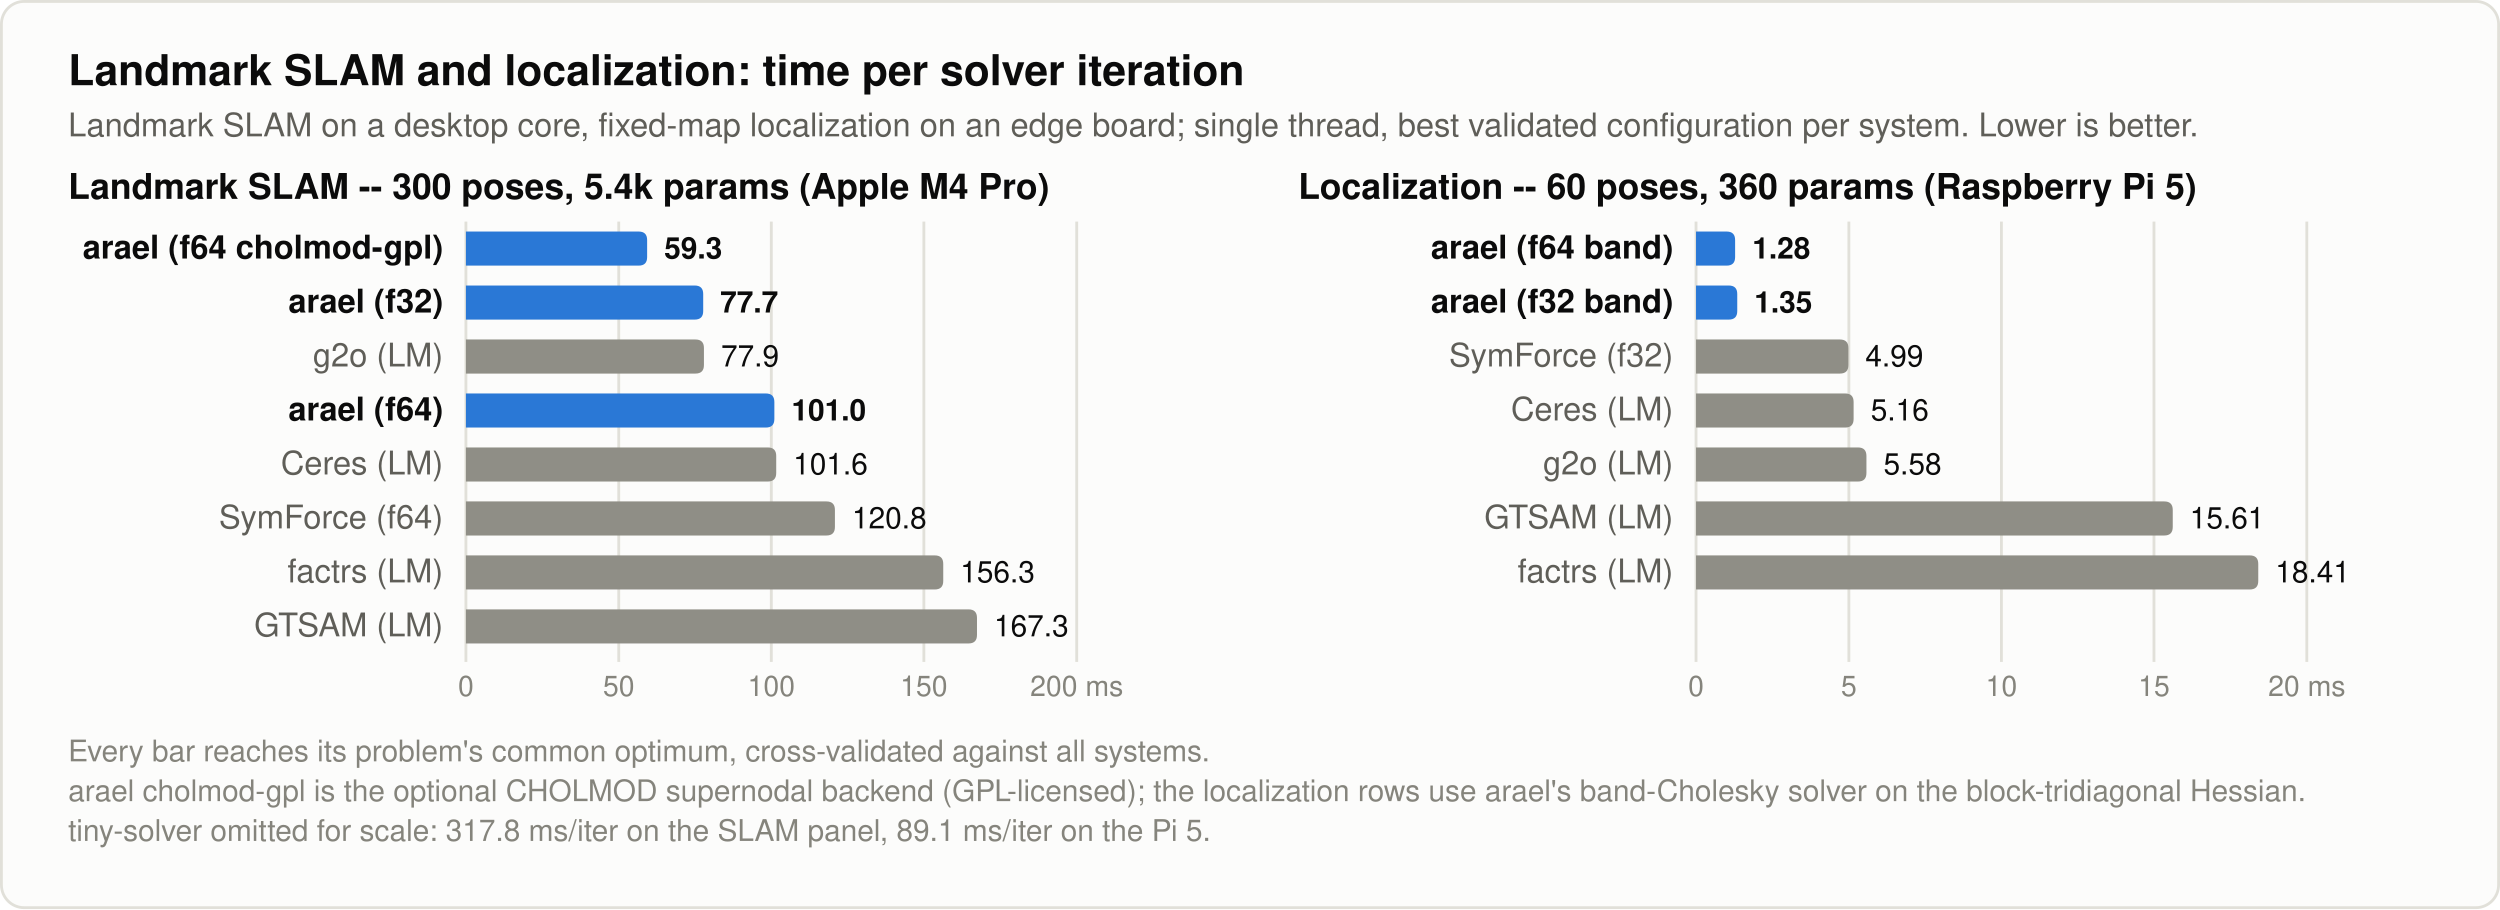
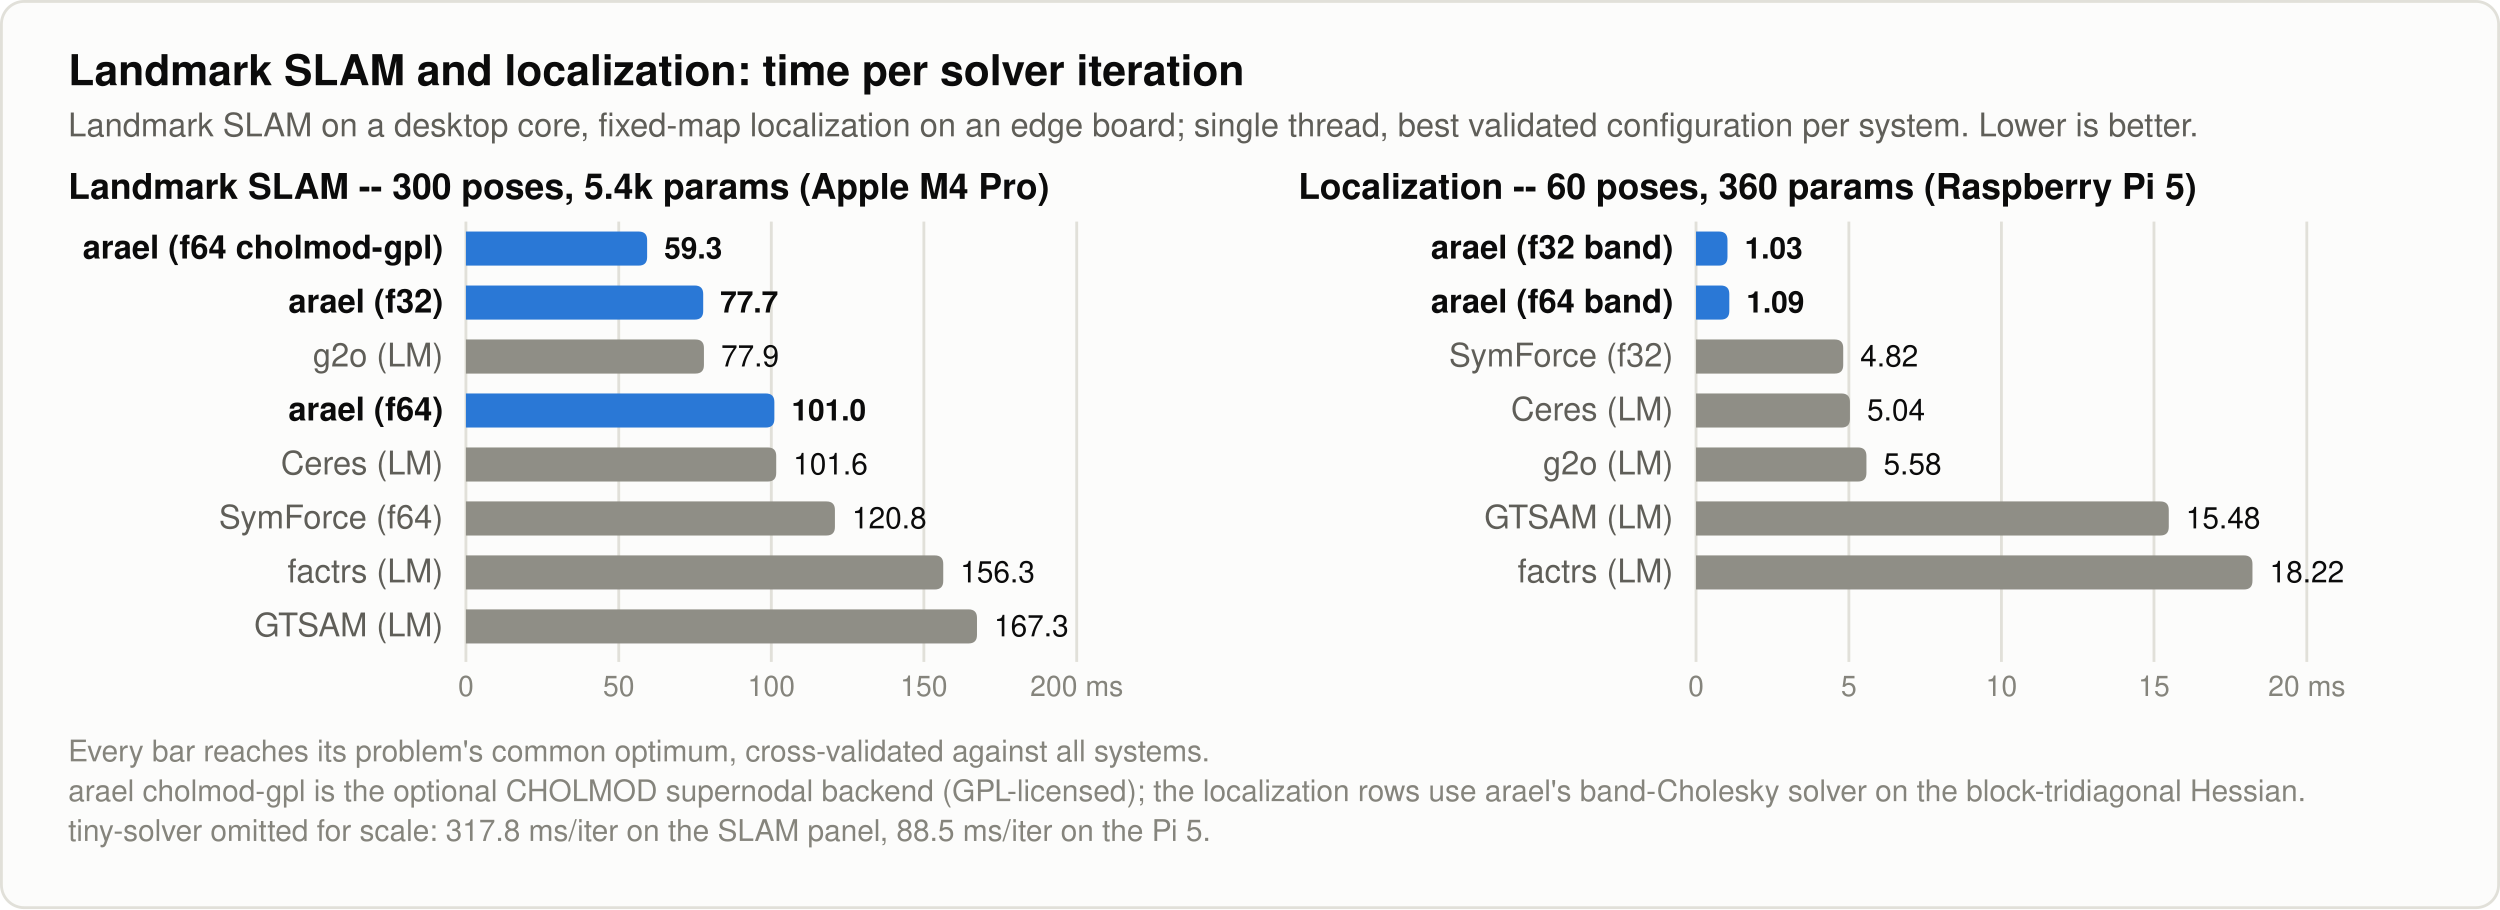
<svg xmlns="http://www.w3.org/2000/svg" width="880" height="320" viewBox="0 0 880 320" font-family="ui-sans-serif, system-ui, -apple-system, 'Segoe UI', Helvetica, Arial, sans-serif">
  <rect x="0.5" y="0.5" width="879" height="319" rx="8" fill="#fcfcfb" stroke="#e1e0d9" />
  <text x="24" y="30" font-size="15" font-weight="600" fill="#0b0b0b">Landmark SLAM and localization: time per solver iteration</text>
  <text x="24" y="48" font-size="11.5" fill="#5f5e58">Landmark SLAM on a desktop core, fixed-map localization on an edge board; single thread, best validated configuration per system. Lower is better.</text>
  <text x="24" y="70" font-size="12.5" font-weight="600" fill="#0b0b0b">Landmark SLAM -- 300 poses, 5.4k params (Apple M4 Pro)</text>
  <line x1="164.0" y1="78" x2="164.0" y2="233" stroke="#e1e0d9" stroke-width="1" />
  <text x="164.0" y="245" font-size="10" text-anchor="middle" fill="#85847c">0</text>
  <line x1="217.8" y1="78" x2="217.8" y2="233" stroke="#e1e0d9" stroke-width="1" />
  <text x="217.8" y="245" font-size="10" text-anchor="middle" fill="#85847c">50</text>
  <line x1="271.5" y1="78" x2="271.5" y2="233" stroke="#e1e0d9" stroke-width="1" />
  <text x="271.5" y="245" font-size="10" text-anchor="middle" fill="#85847c">100</text>
  <line x1="325.2" y1="78" x2="325.2" y2="233" stroke="#e1e0d9" stroke-width="1" />
  <text x="325.2" y="245" font-size="10" text-anchor="middle" fill="#85847c">150</text>
  <line x1="379.0" y1="78" x2="379.0" y2="233" stroke="#e1e0d9" stroke-width="1" />
  <text x="379.0" y="245" font-size="10" text-anchor="middle" fill="#85847c">200 ms</text>
  <text x="156" y="91.0" font-size="11.5" text-anchor="end" font-weight="600" fill="#0b0b0b">arael (f64 cholmod-gpl)</text>
  <path d="M164,81.5 L224.791,81.5 Q227.791,81.5 227.791,84.5 L227.791,90.5 Q227.791,93.5 224.791,93.5 L164,93.5 Z" fill="#2a78d6" />
  <text x="233.8" y="91.0" font-size="10.5" font-weight="600" fill="#0b0b0b">59.3</text>
  <text x="156" y="110.0" font-size="11.5" text-anchor="end" font-weight="600" fill="#0b0b0b">arael (f32)</text>
  <path d="M164,100.5 L244.528,100.5 Q247.528,100.5 247.528,103.5 L247.528,109.5 Q247.528,112.5 244.528,112.5 L164,112.5 Z" fill="#2a78d6" />
  <text x="253.5" y="110.0" font-size="10.5" font-weight="600" fill="#0b0b0b">77.7</text>
  <text x="156" y="129.0" font-size="11.5" text-anchor="end" fill="#5f5e58">g2o (LM)</text>
  <path d="M164,119.5 L244.786,119.5 Q247.786,119.5 247.786,122.5 L247.786,128.5 Q247.786,131.5 244.786,131.5 L164,131.5 Z" fill="#8f8e86" />
  <text x="253.8" y="129.0" font-size="10.5" fill="#0b0b0b">77.9</text>
  <text x="156" y="148.0" font-size="11.5" text-anchor="end" font-weight="600" fill="#0b0b0b">arael (f64)</text>
  <path d="M164,138.5 L269.575,138.5 Q272.575,138.5 272.575,141.5 L272.575,147.5 Q272.575,150.5 269.575,150.5 L164,150.5 Z" fill="#2a78d6" />
  <text x="278.6" y="148.0" font-size="10.5" font-weight="600" fill="#0b0b0b">101.0</text>
  <text x="156" y="167.0" font-size="11.5" text-anchor="end" fill="#5f5e58">Ceres (LM)</text>
  <path d="M164,157.5 L270.231,157.5 Q273.231,157.5 273.231,160.5 L273.231,166.5 Q273.231,169.5 270.231,169.5 L164,169.5 Z" fill="#8f8e86" />
  <text x="279.2" y="167.0" font-size="10.5" fill="#0b0b0b">101.6</text>
  <text x="156" y="186.0" font-size="11.5" text-anchor="end" fill="#5f5e58">SymForce (f64)</text>
  <path d="M164,176.5 L290.892,176.5 Q293.892,176.5 293.892,179.5 L293.892,185.5 Q293.892,188.5 290.892,188.5 L164,188.5 Z" fill="#8f8e86" />
  <text x="299.9" y="186.0" font-size="10.5" fill="#0b0b0b">120.8</text>
  <text x="156" y="205.0" font-size="11.5" text-anchor="end" fill="#5f5e58">factrs (LM)</text>
  <path d="M164,195.5 L329.023,195.5 Q332.023,195.5 332.023,198.5 L332.023,204.5 Q332.023,207.5 329.023,207.5 L164,207.5 Z" fill="#8f8e86" />
  <text x="338.0" y="205.0" font-size="10.5" fill="#0b0b0b">156.3</text>
  <text x="156" y="224.0" font-size="11.5" text-anchor="end" fill="#5f5e58">GTSAM (LM)</text>
  <path d="M164,214.5 L340.901,214.5 Q343.901,214.5 343.901,217.5 L343.901,223.5 Q343.901,226.5 340.901,226.5 L164,226.5 Z" fill="#8f8e86" />
  <text x="349.9" y="224.0" font-size="10.5" fill="#0b0b0b">167.3</text>
  <text x="457" y="70" font-size="12.5" font-weight="600" fill="#0b0b0b">Localization -- 60 poses, 360 params (Raspberry Pi 5)</text>
  <line x1="597.0" y1="78" x2="597.0" y2="233" stroke="#e1e0d9" stroke-width="1" />
  <text x="597.0" y="245" font-size="10" text-anchor="middle" fill="#85847c">0</text>
  <line x1="650.8" y1="78" x2="650.8" y2="233" stroke="#e1e0d9" stroke-width="1" />
  <text x="650.8" y="245" font-size="10" text-anchor="middle" fill="#85847c">5</text>
  <line x1="704.5" y1="78" x2="704.5" y2="233" stroke="#e1e0d9" stroke-width="1" />
  <text x="704.5" y="245" font-size="10" text-anchor="middle" fill="#85847c">10</text>
  <line x1="758.2" y1="78" x2="758.2" y2="233" stroke="#e1e0d9" stroke-width="1" />
  <text x="758.2" y="245" font-size="10" text-anchor="middle" fill="#85847c">15</text>
  <line x1="812.0" y1="78" x2="812.0" y2="233" stroke="#e1e0d9" stroke-width="1" />
  <text x="812.0" y="245" font-size="10" text-anchor="middle" fill="#85847c">20 ms</text>
-   <text x="589" y="91.0" font-size="11.5" text-anchor="end" font-weight="600" fill="#0b0b0b">arael (f64 band)</text>
-   <path d="M597,81.5 L607.76,81.5 Q610.76,81.5 610.76,84.5 L610.76,90.5 Q610.76,93.5 607.76,93.5 L597,93.5 Z" fill="#2a78d6" />
-   <text x="616.8" y="91.0" font-size="10.5" font-weight="600" fill="#0b0b0b">1.28</text>
-   <text x="589" y="110.0" font-size="11.5" text-anchor="end" font-weight="600" fill="#0b0b0b">arael (f32 band)</text>
-   <path d="M597,100.5 L608.513,100.5 Q611.513,100.5 611.513,103.5 L611.513,109.5 Q611.513,112.5 608.513,112.5 L597,112.5 Z" fill="#2a78d6" />
-   <text x="617.5" y="110.0" font-size="10.5" font-weight="600" fill="#0b0b0b">1.35</text>
+   <text x="589" y="91.0" font-size="11.5" text-anchor="end" font-weight="600" fill="#0b0b0b">arael (f32 band)</text>
+   <path d="M597,81.5 L605.072,81.5 Q608.072,81.5 608.072,84.5 L608.072,90.5 Q608.072,93.5 605.072,93.5 L597,93.5 Z" fill="#2a78d6" />
+   <text x="614.1" y="91.0" font-size="10.5" font-weight="600" fill="#0b0b0b">1.03</text>
+   <text x="589" y="110.0" font-size="11.5" text-anchor="end" font-weight="600" fill="#0b0b0b">arael (f64 band)</text>
+   <path d="M597,100.5 L605.717,100.5 Q608.717,100.5 608.717,103.5 L608.717,109.5 Q608.717,112.5 605.717,112.5 L597,112.5 Z" fill="#2a78d6" />
+   <text x="614.7" y="110.0" font-size="10.5" font-weight="600" fill="#0b0b0b">1.09</text>
  <text x="589" y="129.0" font-size="11.5" text-anchor="end" fill="#5f5e58">SymForce (f32)</text>
-   <path d="M597,119.5 L647.643,119.5 Q650.643,119.5 650.643,122.5 L650.643,128.5 Q650.643,131.5 647.643,131.5 L597,131.5 Z" fill="#8f8e86" />
-   <text x="656.6" y="129.0" font-size="10.5" fill="#0b0b0b">4.99</text>
+   <path d="M597,119.5 L645.815,119.5 Q648.815,119.5 648.815,122.5 L648.815,128.5 Q648.815,131.5 645.815,131.5 L597,131.5 Z" fill="#8f8e86" />
+   <text x="654.8" y="129.0" font-size="10.5" fill="#0b0b0b">4.82</text>
  <text x="589" y="148.0" font-size="11.5" text-anchor="end" fill="#5f5e58">Ceres (LM)</text>
-   <path d="M597,138.5 L649.47,138.5 Q652.47,138.5 652.47,141.5 L652.47,147.5 Q652.47,150.5 649.47,150.5 L597,150.5 Z" fill="#8f8e86" />
-   <text x="658.5" y="148.0" font-size="10.5" fill="#0b0b0b">5.16</text>
+   <path d="M597,138.5 L648.18,138.5 Q651.18,138.5 651.18,141.5 L651.18,147.5 Q651.18,150.5 648.18,150.5 L597,150.5 Z" fill="#8f8e86" />
+   <text x="657.2" y="148.0" font-size="10.5" fill="#0b0b0b">5.04</text>
  <text x="589" y="167.0" font-size="11.5" text-anchor="end" fill="#5f5e58">g2o (LM)</text>
  <path d="M597,157.5 L653.985,157.5 Q656.985,157.5 656.985,160.5 L656.985,166.5 Q656.985,169.5 653.985,169.5 L597,169.5 Z" fill="#8f8e86" />
  <text x="663.0" y="167.0" font-size="10.5" fill="#0b0b0b">5.58</text>
  <text x="589" y="186.0" font-size="11.5" text-anchor="end" fill="#5f5e58">GTSAM (LM)</text>
-   <path d="M597,176.5 L761.808,176.5 Q764.808,176.5 764.808,179.5 L764.808,185.5 Q764.808,188.5 761.808,188.5 L597,188.5 Z" fill="#8f8e86" />
-   <text x="770.8" y="186.0" font-size="10.5" fill="#0b0b0b">15.61</text>
+   <path d="M597,176.5 L760.41,176.5 Q763.41,176.5 763.41,179.5 L763.41,185.5 Q763.41,188.5 760.41,188.5 L597,188.5 Z" fill="#8f8e86" />
+   <text x="769.4" y="186.0" font-size="10.5" fill="#0b0b0b">15.48</text>
  <text x="589" y="205.0" font-size="11.5" text-anchor="end" fill="#5f5e58">factrs (LM)</text>
-   <path d="M597,195.5 L791.908,195.5 Q794.908,195.5 794.908,198.5 L794.908,204.5 Q794.908,207.5 791.908,207.5 L597,207.5 Z" fill="#8f8e86" />
-   <text x="800.9" y="205.0" font-size="10.5" fill="#0b0b0b">18.41</text>
+   <path d="M597,195.5 L789.865,195.5 Q792.865,195.5 792.865,198.5 L792.865,204.5 Q792.865,207.5 789.865,207.5 L597,207.5 Z" fill="#8f8e86" />
+   <text x="798.9" y="205.0" font-size="10.5" fill="#0b0b0b">18.22</text>
  <text x="24" y="268" font-size="10.5" fill="#85847c">Every bar reaches its problem's common optimum, cross-validated against all systems.</text>
  <text x="24" y="282" font-size="10.5" fill="#85847c">arael cholmod-gpl is the optional CHOLMOD supernodal backend (GPL-licensed); the localization rows use arael's band-Cholesky solver on the block-tridiagonal Hessian.</text>
-   <text x="24" y="296" font-size="10.5" fill="#85847c">tiny-solver omitted for scale: 317.8 ms/iter on the SLAM panel, 89.1 ms/iter on the Pi 5.</text>
+   <text x="24" y="296" font-size="10.5" fill="#85847c">tiny-solver omitted for scale: 317.8 ms/iter on the SLAM panel, 88.5 ms/iter on the Pi 5.</text>
</svg>
